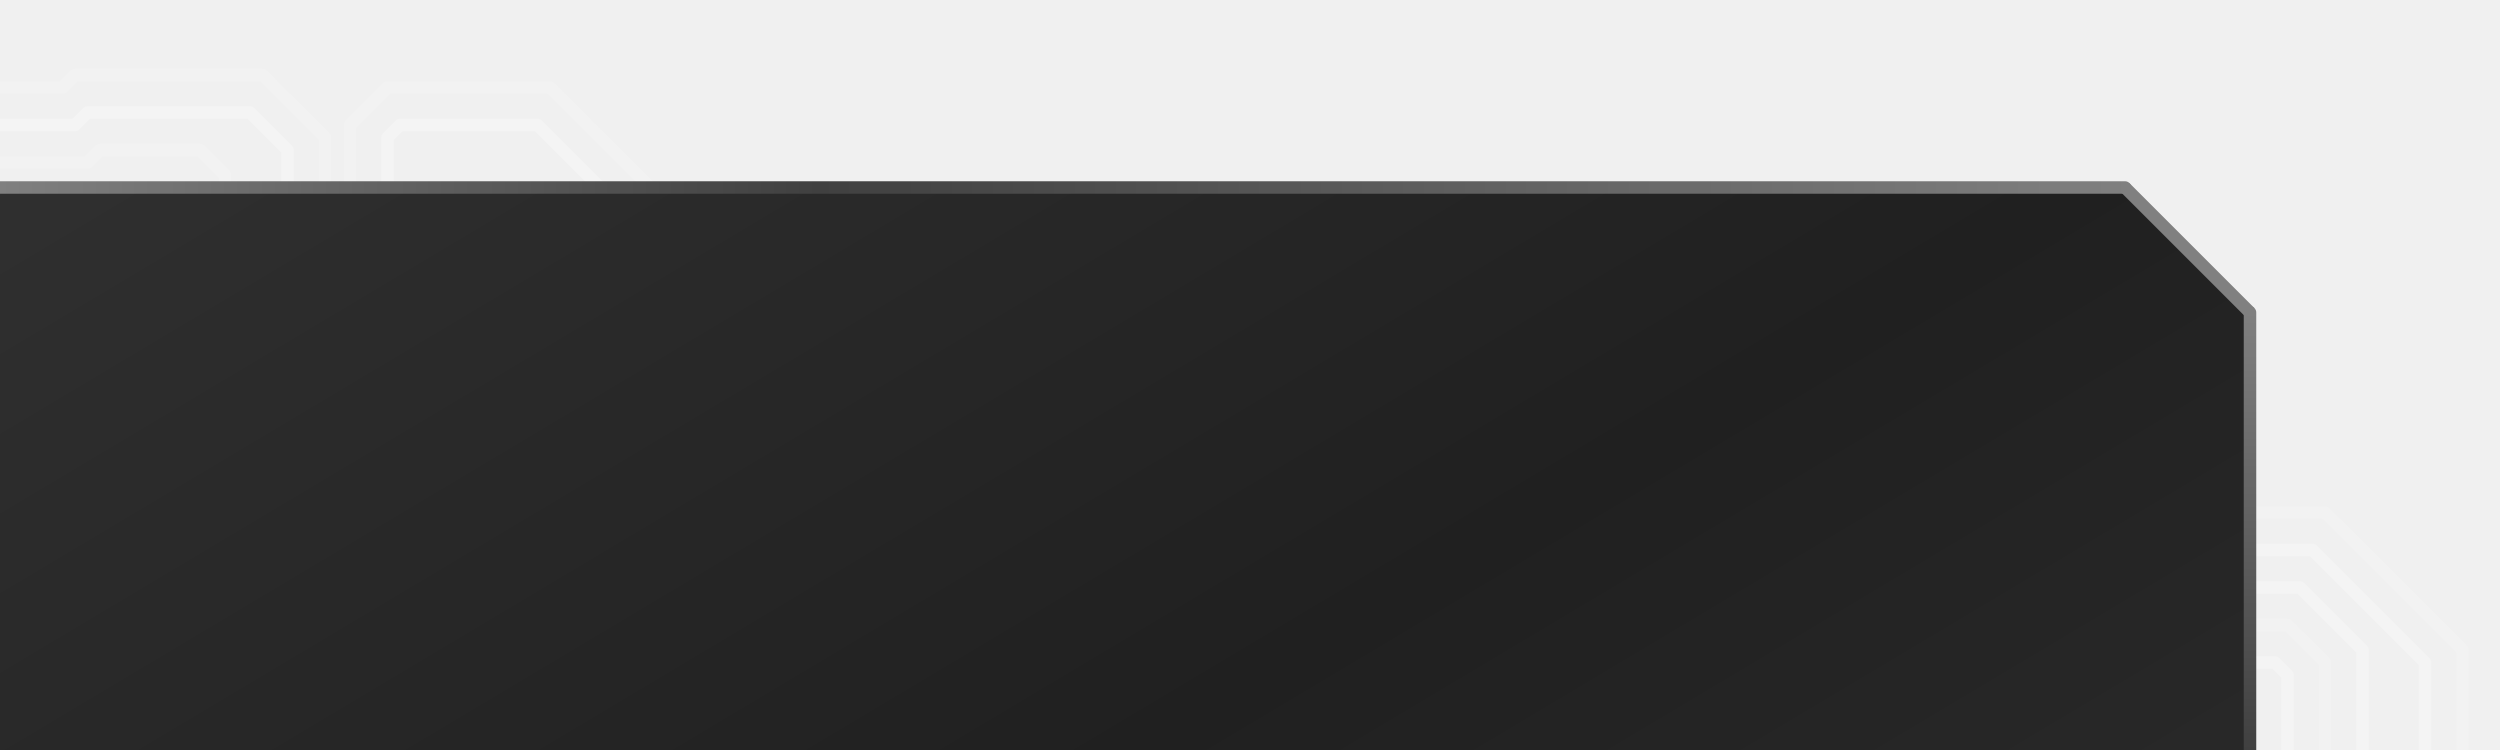
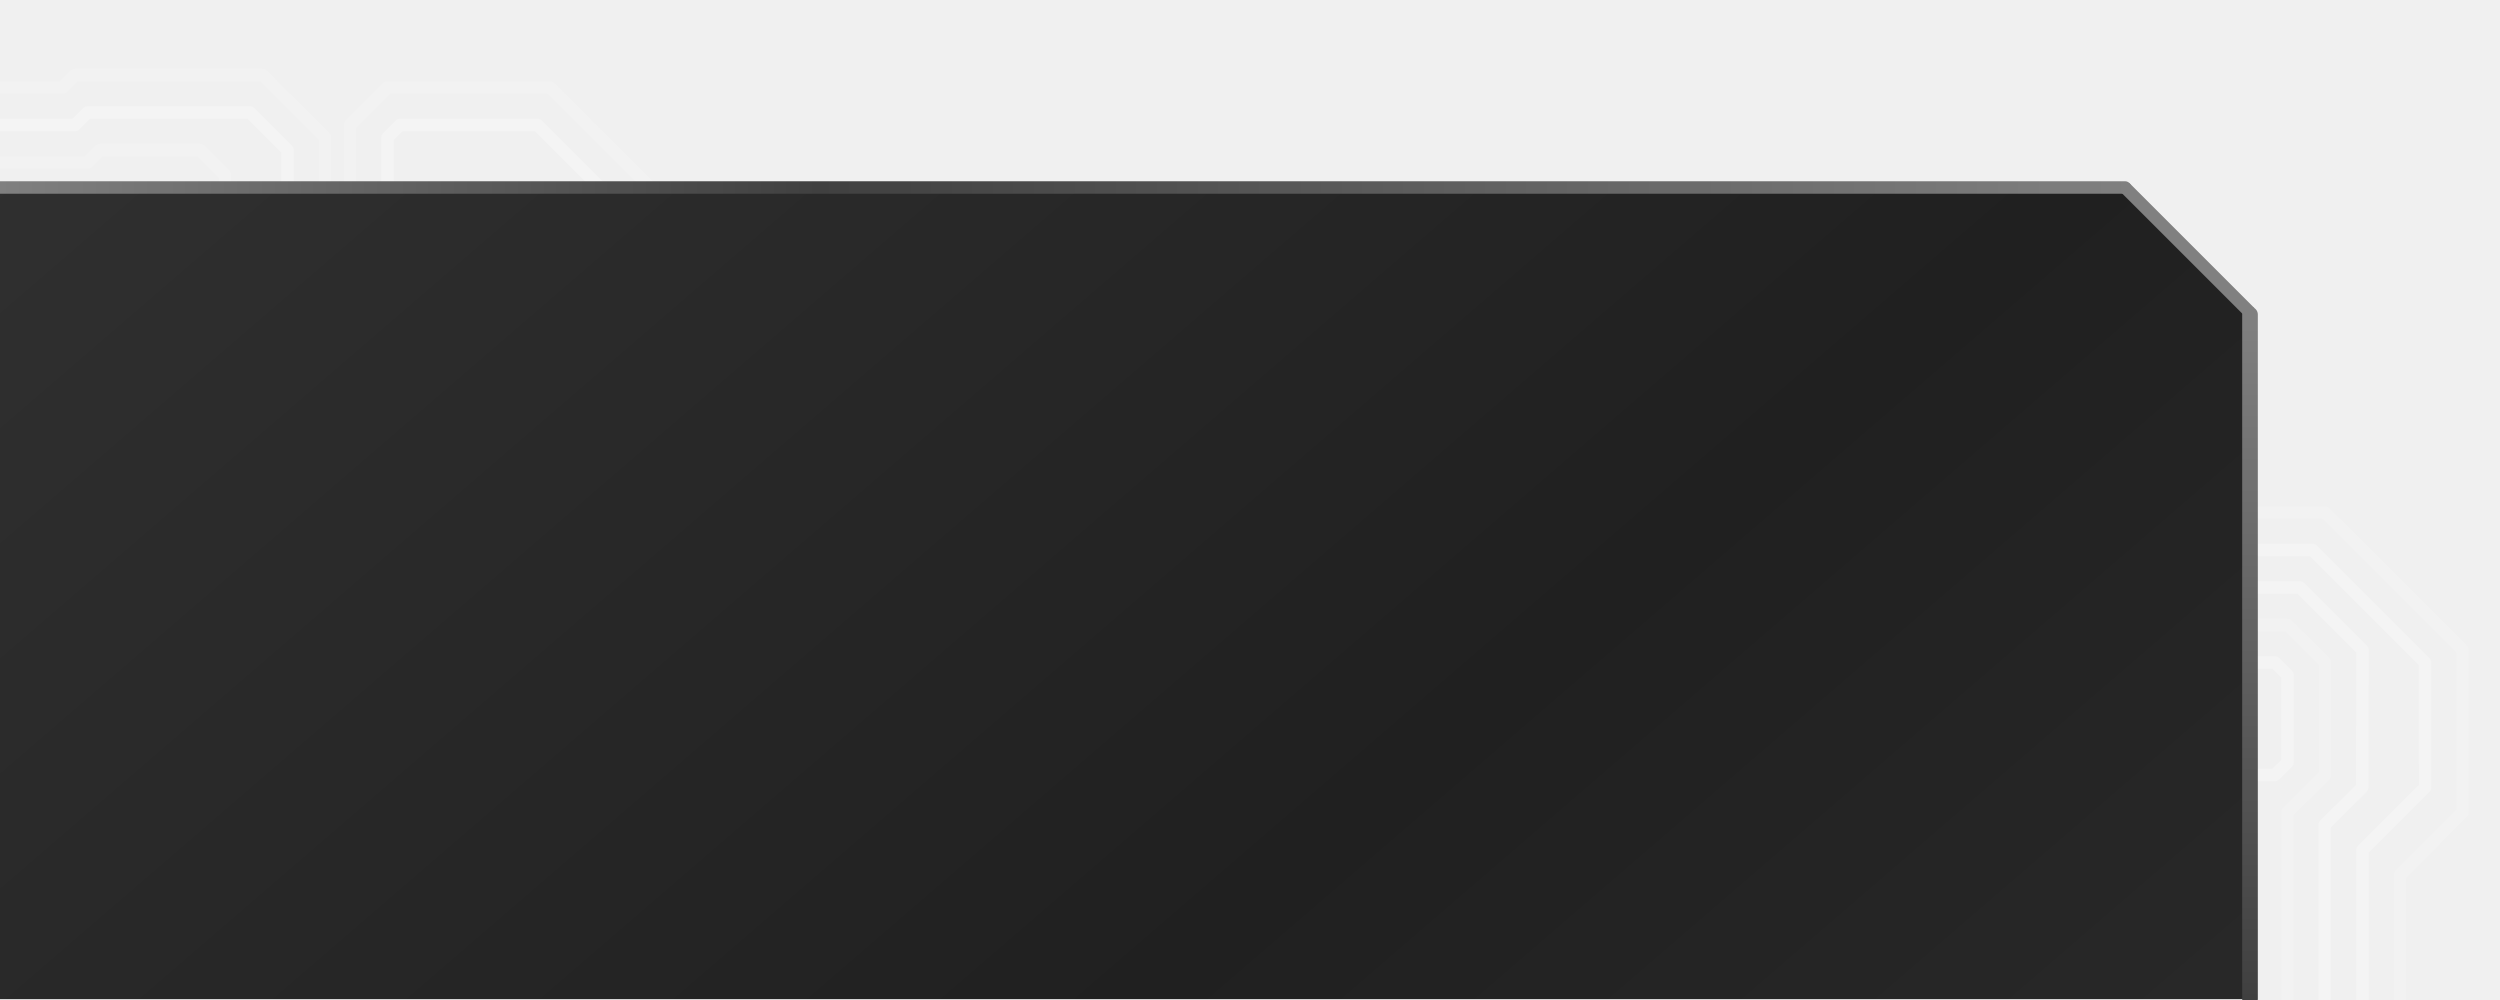
- <svg xmlns="http://www.w3.org/2000/svg" xmlns:xlink="http://www.w3.org/1999/xlink" width="200" height="60" id="svg2" version="1.1">
+ <svg xmlns="http://www.w3.org/2000/svg" xmlns:xlink="http://www.w3.org/1999/xlink" width="200" height="80" id="svg2" version="1.1">
  <defs id="defs4">
    <linearGradient id="linearGradient3822">
      <stop style="stop-color:#808080;stop-opacity:1;" offset="0" id="stop3824" />
      <stop id="stop3830" offset="0.384" style="stop-color:#404040;stop-opacity:1;" />
      <stop style="stop-color:#808080;stop-opacity:1;" offset="1" id="stop3826" />
    </linearGradient>
    <linearGradient id="linearGradient3808">
      <stop style="stop-color:#404040;stop-opacity:1;" offset="0" id="stop3810" />
      <stop style="stop-color:#808080;stop-opacity:1;" offset="1" id="stop3812" />
    </linearGradient>
    <linearGradient id="linearGradient3773">
      <stop style="stop-color:#303030;stop-opacity:1;" offset="0" id="stop3775" />
      <stop id="stop3781" offset="0.5" style="stop-color:#202020;stop-opacity:1;" />
      <stop style="stop-color:#303030;stop-opacity:1;" offset="1" id="stop3777" />
    </linearGradient>
    <linearGradient xlink:href="#linearGradient3773" id="linearGradient3779" x1="70" y1="922.362" x2="160" y2="1072.362" gradientUnits="userSpaceOnUse" />
    <linearGradient xlink:href="#linearGradient3808" id="linearGradient3814" x1="220" y1="70" x2="220" y2="40" gradientUnits="userSpaceOnUse" />
    <linearGradient xlink:href="#linearGradient3808" id="linearGradient3818" gradientUnits="userSpaceOnUse" x1="220" y1="70" x2="220" y2="40" gradientTransform="matrix(1,0,0,-2.000001,10,1132.362)" />
    <linearGradient xlink:href="#linearGradient3822" id="linearGradient3828" x1="-0.5" y1="30" x2="210.5" y2="30" gradientUnits="userSpaceOnUse" />
    <linearGradient xlink:href="#linearGradient3822" id="linearGradient3097" gradientUnits="userSpaceOnUse" x1="41" y1="30" x2="210.5" y2="30" gradientTransform="matrix(1.005917,0,0,1,-41.2426,977.3622)" />
    <linearGradient xlink:href="#linearGradient3808" id="linearGradient3100" gradientUnits="userSpaceOnUse" gradientTransform="matrix(1,0,0,-2.000001,-31,1202.362)" x1="220" y1="70" x2="220" y2="40" />
-     <linearGradient xlink:href="#linearGradient3808" id="linearGradient3103" gradientUnits="userSpaceOnUse" x1="220" y1="70" x2="220" y2="40" gradientTransform="matrix(1,0,0,1.166667,-40,970.6956)" />
-     <linearGradient xlink:href="#linearGradient3773" id="linearGradient3108" gradientUnits="userSpaceOnUse" x1="70" y1="922.362" x2="160" y2="1072.362" gradientTransform="matrix(1.005587,0,0,1,-41.22905,65.00003)" />
+     <linearGradient xlink:href="#linearGradient3808" id="linearGradient3103" gradientUnits="userSpaceOnUse" x1="220" y1="70" x2="220" y2="40" gradientTransform="matrix(1,0,0,1.825058,-40,944.5224)" />
+     <linearGradient xlink:href="#linearGradient3773" id="linearGradient3108" gradientUnits="userSpaceOnUse" x1="70" y1="922.362" x2="160" y2="1072.362" gradientTransform="matrix(1.005587,0,0,1.444493,-41.22905,-353.8736)" />
  </defs>
  <g id="layer1" transform="translate(0,-992.3622)">
    <g id="g3803">
-       <path transform="translate(0,992.3622)" id="path3006" d="m 18,15 0,-1 -2,-2 -8,0 -1,1 -7,0" style="fill:none;fill-opacity:1;stroke:#ffffff;stroke-width:1;stroke-linecap:round;stroke-linejoin:round;stroke-miterlimit:4;stroke-opacity:0.125;stroke-dasharray:none;stroke-dashoffset:0" />
-       <path transform="translate(0,992.3622)" id="path3778" d="m 0,10 6,0 1,-1 13,0 3,3 0,3" style="fill:none;stroke:#ffffff;stroke-width:1;stroke-linecap:round;stroke-linejoin:round;stroke-miterlimit:4;stroke-opacity:0.251;stroke-dasharray:none;stroke-dashoffset:0" />
-       <path transform="translate(0,992.3622)" id="path3780" d="m 0,7 5,0 1,-1 15,0 5,5 0,4" style="fill:none;stroke:#ffffff;stroke-width:1;stroke-linecap:round;stroke-linejoin:round;stroke-miterlimit:4;stroke-opacity:0.125;stroke-dasharray:none;stroke-dashoffset:0" />
-       <path transform="translate(0,992.3622)" id="path3782" d="m 28,15 0,-5 3,-3 13,0 8,8" style="fill:none;stroke:#ffffff;stroke-width:1;stroke-linecap:round;stroke-linejoin:round;stroke-miterlimit:4;stroke-opacity:0.125;stroke-dasharray:none;stroke-dashoffset:0" />
-       <path transform="translate(0,992.3622)" id="path3784" d="m 31,15 0,-4 1,-1 11,0 5,5" style="fill:none;stroke:#ffffff;stroke-width:1;stroke-linecap:round;stroke-linejoin:round;stroke-miterlimit:4;stroke-opacity:0.251;stroke-dasharray:none;stroke-dashoffset:0" />
+       <path transform="translate(0,992.3622)" id="path3006" d="M 18,15 V 14 L 16,12 H 8 L 7,13 H 0" style="fill:none;fill-opacity:1;stroke:#ffffff;stroke-width:1;stroke-linecap:round;stroke-linejoin:round;stroke-miterlimit:4;stroke-dasharray:none;stroke-dashoffset:0;stroke-opacity:0.125" />
+       <path transform="translate(0,992.3622)" id="path3778" d="M 0,10 H 6 L 7,9 h 13 l 3,3 v 3" style="fill:none;stroke:#ffffff;stroke-width:1;stroke-linecap:round;stroke-linejoin:round;stroke-miterlimit:4;stroke-dasharray:none;stroke-dashoffset:0;stroke-opacity:0.251" />
+       <path transform="translate(0,992.3622)" id="path3780" d="M 0,7 H 5 L 6,6 h 15 l 5,5 v 4" style="fill:none;stroke:#ffffff;stroke-width:1;stroke-linecap:round;stroke-linejoin:round;stroke-miterlimit:4;stroke-dasharray:none;stroke-dashoffset:0;stroke-opacity:0.125" />
+       <path transform="translate(0,992.3622)" id="path3782" d="m 28,15 v -5 l 3,-3 h 13 l 8,8" style="fill:none;stroke:#ffffff;stroke-width:1;stroke-linecap:round;stroke-linejoin:round;stroke-miterlimit:4;stroke-dasharray:none;stroke-dashoffset:0;stroke-opacity:0.125" />
+       <path transform="translate(0,992.3622)" id="path3784" d="m 31,15 v -4 l 1,-1 h 11 l 5,5" style="fill:none;stroke:#ffffff;stroke-width:1;stroke-linecap:round;stroke-linejoin:round;stroke-miterlimit:4;stroke-dasharray:none;stroke-dashoffset:0;stroke-opacity:0.251" />
    </g>
-     <g id="g3796" transform="translate(1,0)">
-       <path transform="translate(0,992.3622)" id="path3786" d="m 179,53 2,0 1,1 0,6" style="fill:none;stroke:#ffffff;stroke-width:1;stroke-linecap:round;stroke-linejoin:round;stroke-miterlimit:4;stroke-opacity:0.251;stroke-dasharray:none;stroke-dashoffset:0" />
-       <path transform="translate(0,992.3622)" id="path3788" d="m 179,50 3,0 3,3 0,7" style="fill:none;stroke:#ffffff;stroke-width:1;stroke-linecap:round;stroke-linejoin:round;stroke-miterlimit:4;stroke-opacity:0.125;stroke-dasharray:none;stroke-dashoffset:0" />
-       <path transform="translate(0,992.3622)" id="path3790" d="m 179,47 4,0 5,5 0,8" style="fill:none;stroke:#ffffff;stroke-width:1;stroke-linecap:round;stroke-linejoin:round;stroke-miterlimit:4;stroke-opacity:0.251;stroke-dasharray:none;stroke-dashoffset:0" />
-       <path transform="translate(0,992.3622)" id="path3792" d="m 179,44 5,0 9,9 0,7" style="fill:none;stroke:#ffffff;stroke-width:1;stroke-linecap:round;stroke-linejoin:round;stroke-miterlimit:4;stroke-opacity:0.251;stroke-dasharray:none;stroke-dashoffset:0" />
-       <path transform="translate(0,992.3622)" id="path3794" d="m 179,41 6,0 11,11 0,8" style="fill:none;stroke:#ffffff;stroke-width:1;stroke-linecap:round;stroke-linejoin:round;stroke-miterlimit:4;stroke-opacity:0.125;stroke-dasharray:none;stroke-dashoffset:0" />
+     <g id="g3796" transform="translate(1)">
+       <path transform="translate(0,992.3622)" id="path3786" d="m 179,53 h 2 l 1,1 v 7 l -1.008,1 H 179" style="fill:none;stroke:#ffffff;stroke-width:1;stroke-linecap:round;stroke-linejoin:round;stroke-miterlimit:4;stroke-dasharray:none;stroke-dashoffset:0;stroke-opacity:0.251" />
+       <path transform="translate(0,992.3622)" id="path3788" d="m 179,50 h 3 l 3,3 V 60.261 62 l -3,2.984 V 80" style="fill:none;stroke:#ffffff;stroke-width:1;stroke-linecap:round;stroke-linejoin:round;stroke-miterlimit:4;stroke-dasharray:none;stroke-dashoffset:0;stroke-opacity:0.125" />
+       <path transform="translate(0,992.3622)" id="path3790" d="m 179,47 h 4 l 5,5 -0.026,11 -3.005,3 1e-5,14" style="fill:none;stroke:#ffffff;stroke-width:1;stroke-linecap:round;stroke-linejoin:round;stroke-miterlimit:4;stroke-dasharray:none;stroke-dashoffset:0;stroke-opacity:0.251" />
+       <path transform="translate(0,992.3622)" id="path3792" d="m 179,44 h 5 l 9,9 0.012,10 L 188,68 v 12" style="fill:none;stroke:#ffffff;stroke-width:1;stroke-linecap:round;stroke-linejoin:round;stroke-miterlimit:4;stroke-dasharray:none;stroke-dashoffset:0;stroke-opacity:0.251" />
+       <path transform="translate(0,992.3622)" id="path3794" d="m 179,41 h 6 l 11,11 V 64.984 L 191,70 v 10" style="fill:none;stroke:#ffffff;stroke-width:1;stroke-linecap:round;stroke-linejoin:round;stroke-miterlimit:4;stroke-dasharray:none;stroke-dashoffset:0;stroke-opacity:0.125" />
    </g>
-     <path style="fill:url(#linearGradient3108);fill-opacity:1;stroke:none" d="m 0,1007.362 169.944,0 10.056,10 0,35 c -60,0 -120,0 -180,0 z" id="path3003" />
+     <path style="fill:url(#linearGradient3108);fill-opacity:1;stroke:none;stroke-width:1.202" d="M -0.072,1007.291 H 169.872 l 10.159,10.257 -0.104,54.745 H -0.072 Z" id="path3003" />
    <path style="fill:none;stroke:#808080;stroke-opacity:1" d="m 170,1007.362 10,10" id="path3802" />
-     <path style="fill:none;stroke:url(#linearGradient3103);stroke-width:1;stroke-linecap:round;stroke-linejoin:bevel;stroke-miterlimit:4;stroke-opacity:1;stroke-dasharray:none;stroke-dashoffset:0" d="m 180,1017.362 0,35" id="path3806" />
-     <path style="fill:none;stroke:url(#linearGradient3097);stroke-width:1;stroke-linecap:round;stroke-linejoin:bevel;stroke-miterlimit:4;stroke-opacity:1;stroke-dasharray:none;stroke-dashoffset:0" d="m 0,1007.362 170,0" id="path3820" />
+     <path style="fill:none;stroke:url(#linearGradient3103);stroke-width:1.251;stroke-linecap:round;stroke-linejoin:bevel;stroke-miterlimit:4;stroke-dasharray:none;stroke-dashoffset:0;stroke-opacity:1;image-rendering:auto" d="m 180,1017.525 v 54.752" id="path3806" />
+     <path style="fill:none;stroke:url(#linearGradient3097);stroke-width:1;stroke-linecap:round;stroke-linejoin:bevel;stroke-miterlimit:4;stroke-dasharray:none;stroke-dashoffset:0;stroke-opacity:1" d="M 0,1007.362 H 170" id="path3820" />
  </g>
</svg>
